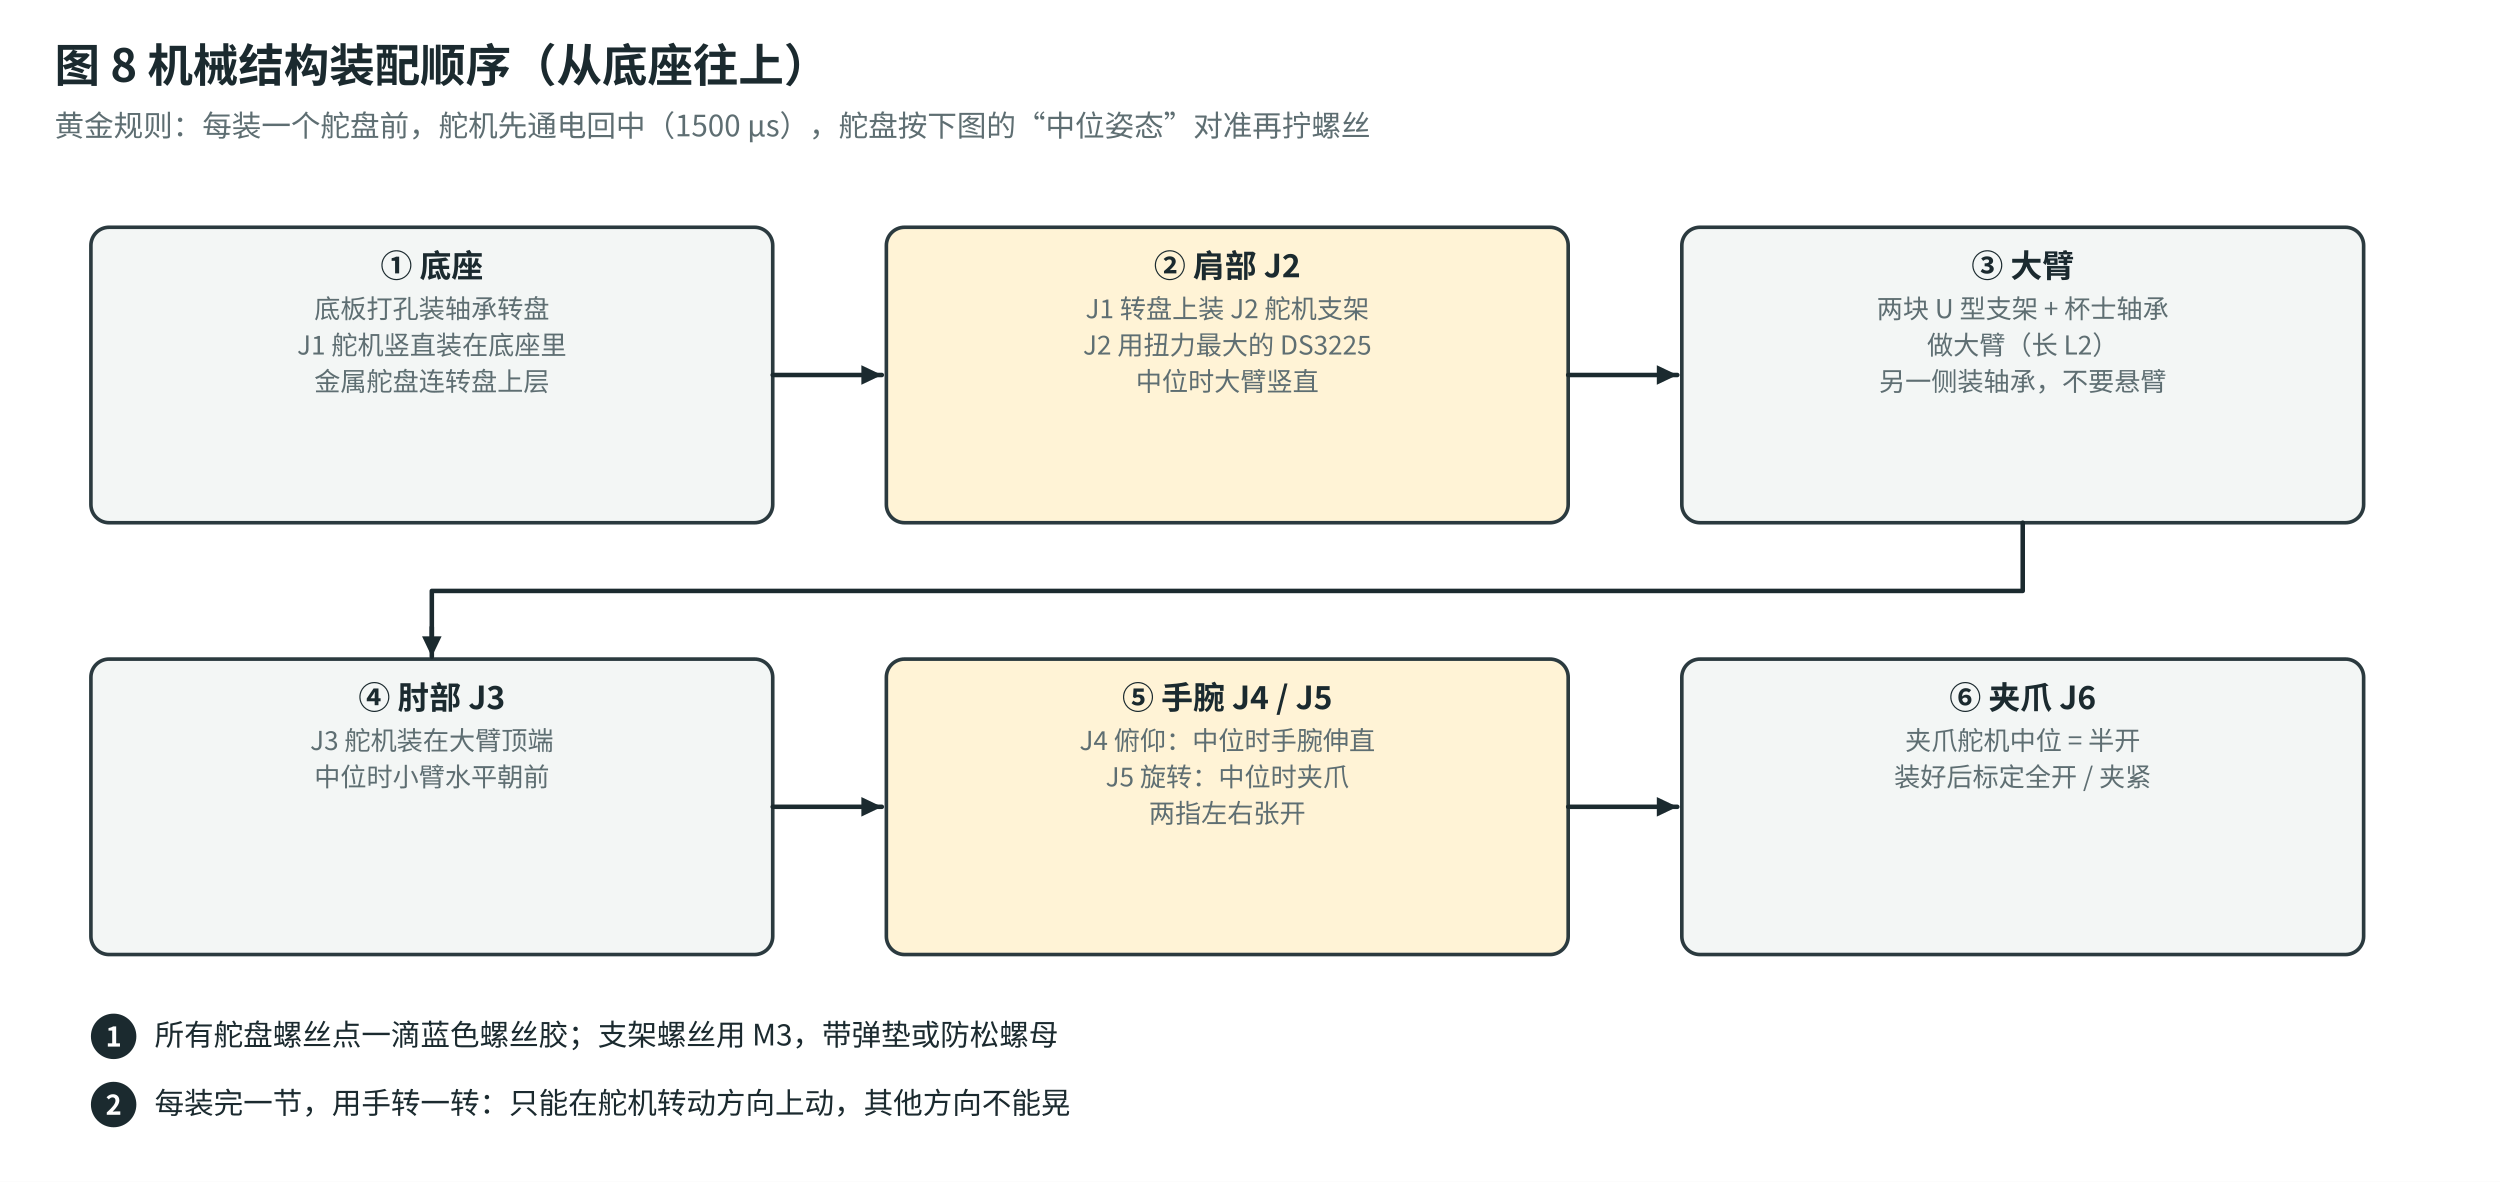
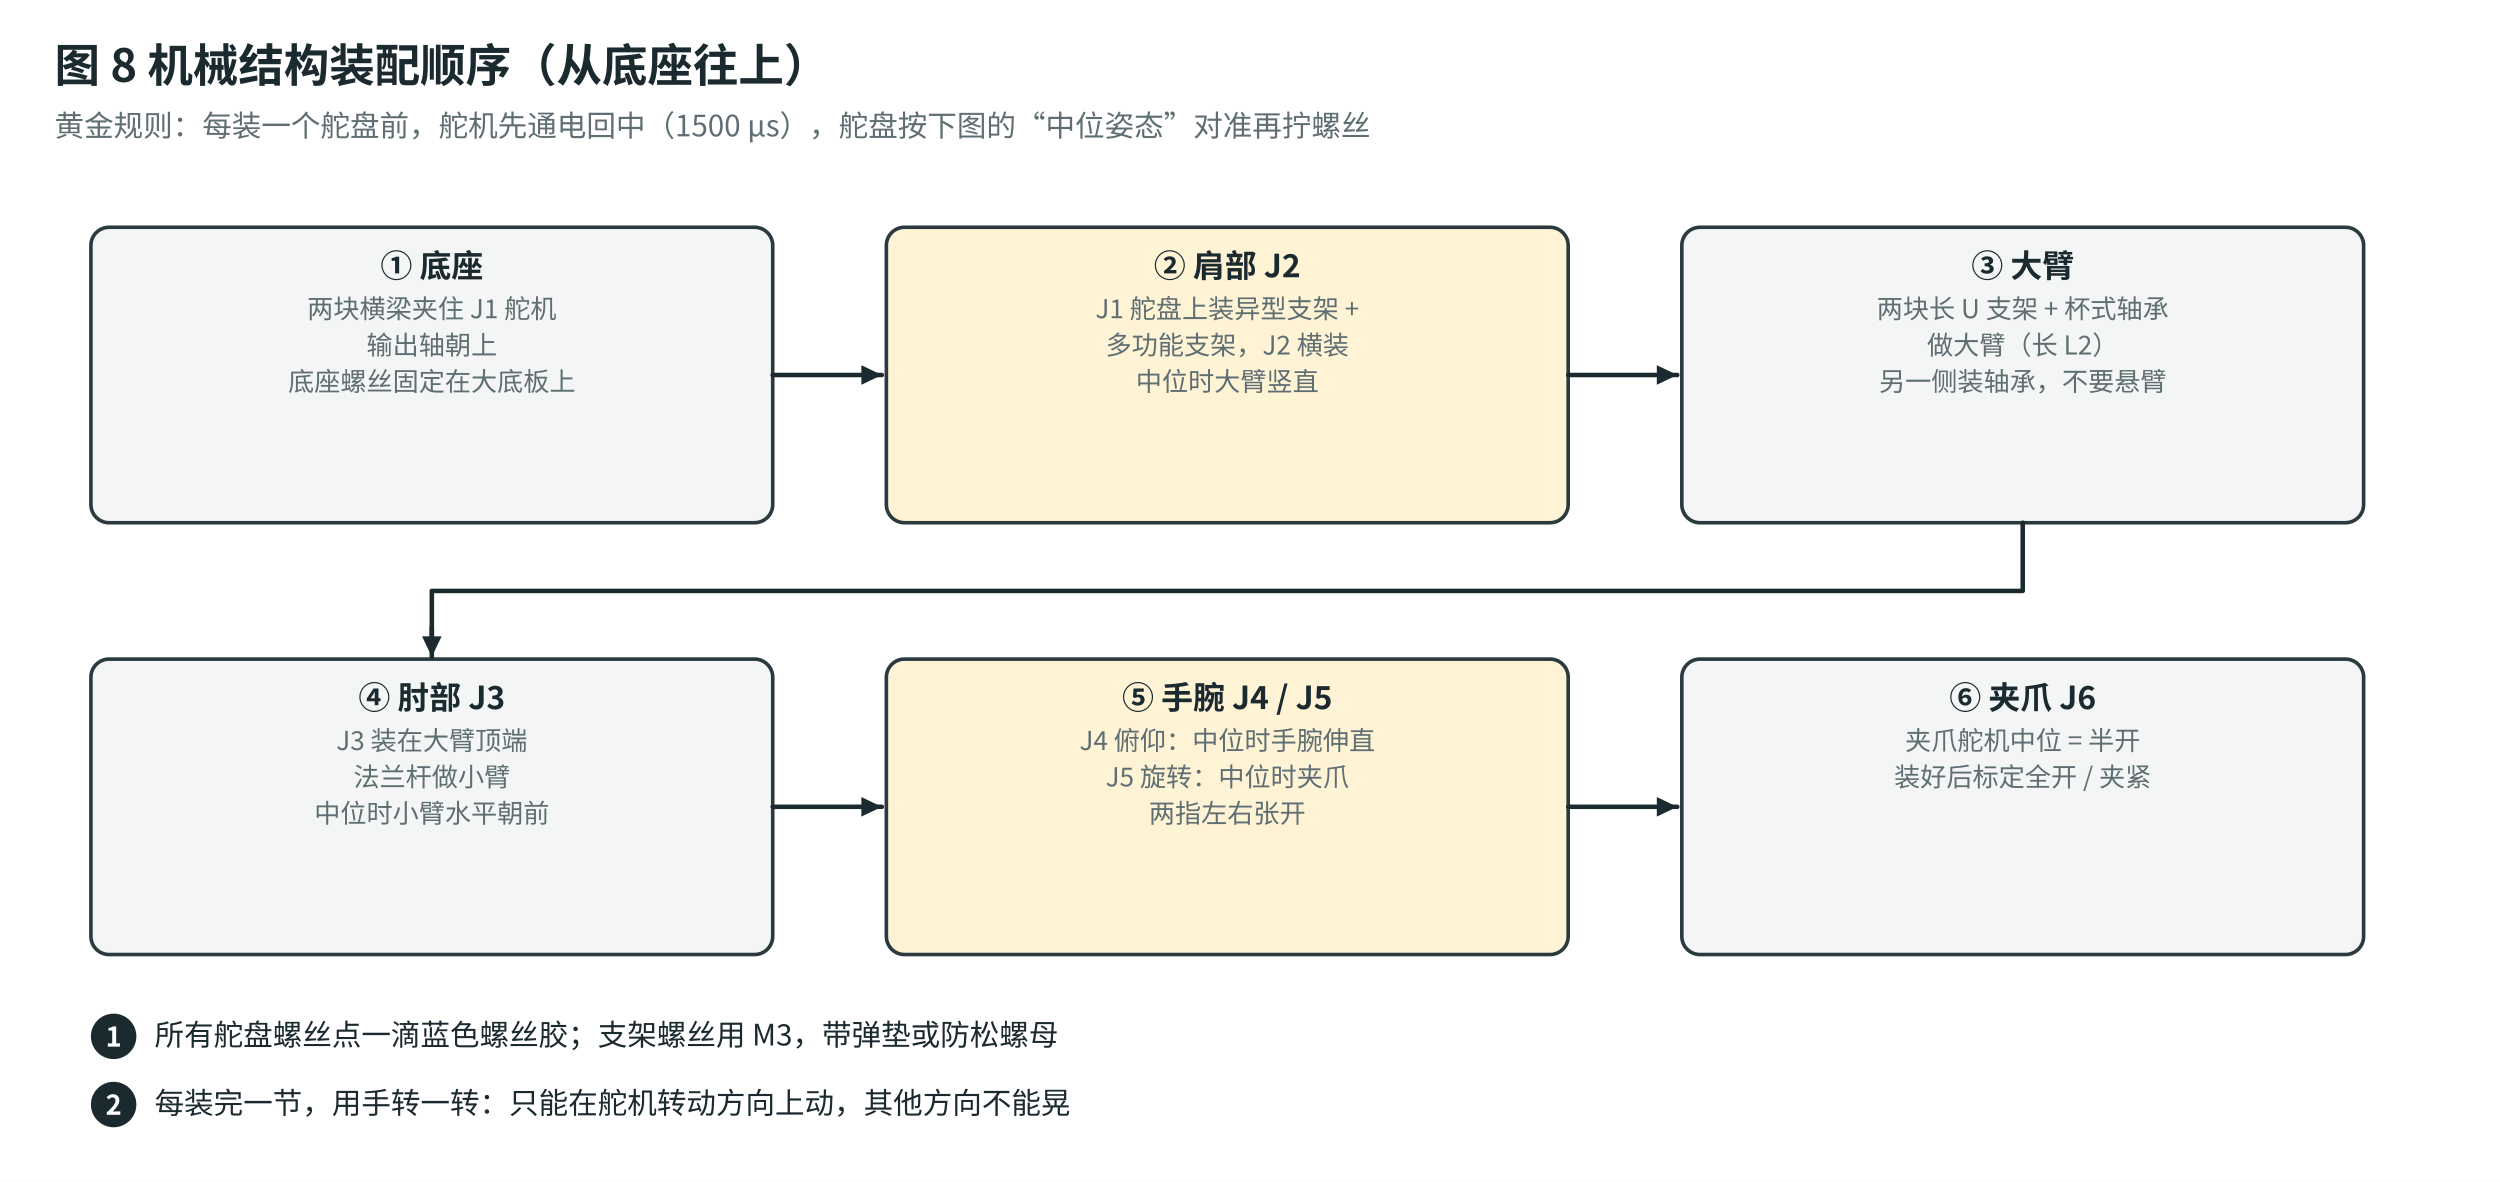
<svg xmlns="http://www.w3.org/2000/svg" width="1100" height="520" viewBox="0 0 1100 520" font-family="'PingFang SC','Microsoft YaHei','Noto Sans CJK SC','WenQuanYi Zen Hei',sans-serif">
  <rect width="1100" height="520" fill="#FFFFFF" />
  <text x="24" y="36" font-size="20" text-anchor="start" font-weight="700" fill="#1B2A2F">图 8  机械结构装配顺序（从底座往上）</text>
  <text x="24" y="60" font-size="13" text-anchor="start" font-weight="400" fill="#5E6E72">黄金规则：每装一个舵盘前，舵机先通电回中（1500 µs），舵盘按下图的“中位姿态”对准再拧螺丝</text>
  <rect x="40" y="100" width="300" height="130" rx="8" fill="#F3F6F5" stroke="#2B3A3F" stroke-width="1.6" />
  <text x="190.0" y="122" font-size="14" text-anchor="middle" font-weight="700" fill="#1B2A2F">① 底座</text>
-   <text x="190.0" y="140" font-size="11.5" text-anchor="middle" font-weight="400" fill="#5E6E72">底板打孔装轴承转盘</text>
-   <text x="190.0" y="156" font-size="11.5" text-anchor="middle" font-weight="400" fill="#5E6E72">J1 舵机竖直装在底座里</text>
-   <text x="190.0" y="172" font-size="11.5" text-anchor="middle" font-weight="400" fill="#5E6E72">金属舵盘连转盘上层</text>
+   <text x="190.0" y="140" font-size="11.5" text-anchor="middle" font-weight="400" fill="#5E6E72">两块横梁夹住 J1 舵机</text>
+   <text x="190.0" y="156" font-size="11.5" text-anchor="middle" font-weight="400" fill="#5E6E72">输出轴朝上</text>
+   <text x="190.0" y="172" font-size="11.5" text-anchor="middle" font-weight="400" fill="#5E6E72">底座螺丝固定在大底板上</text>
  <path d="M340,165 L388,165" fill="none" stroke="#1B2A2F" stroke-width="2" stroke-linejoin="round" stroke-linecap="round" />
  <path d="M388,165 L379.0,169.3 L379.0,160.7 Z" fill="#1B2A2F" />
  <rect x="390" y="100" width="300" height="130" rx="8" fill="#FFF3D6" stroke="#2B3A3F" stroke-width="1.6" />
  <text x="540.0" y="122" font-size="14" text-anchor="middle" font-weight="700" fill="#1B2A2F">② 肩部 J2</text>
-   <text x="540.0" y="140" font-size="11.5" text-anchor="middle" font-weight="400" fill="#5E6E72">J1 转盘上装 J2 舵机支架</text>
-   <text x="540.0" y="156" font-size="11.5" text-anchor="middle" font-weight="400" fill="#5E6E72">J2 用扭力最大的 DS3225</text>
+   <text x="540.0" y="140" font-size="11.5" text-anchor="middle" font-weight="400" fill="#5E6E72">J1 舵盘上装异型支架 +</text>
+   <text x="540.0" y="156" font-size="11.5" text-anchor="middle" font-weight="400" fill="#5E6E72">多功能支架，J2 横装</text>
  <text x="540.0" y="172" font-size="11.5" text-anchor="middle" font-weight="400" fill="#5E6E72">中位时大臂竖直</text>
  <path d="M690,165 L738,165" fill="none" stroke="#1B2A2F" stroke-width="2" stroke-linejoin="round" stroke-linecap="round" />
  <path d="M738,165 L729.0,169.3 L729.0,160.7 Z" fill="#1B2A2F" />
  <rect x="740" y="100" width="300" height="130" rx="8" fill="#F3F6F5" stroke="#2B3A3F" stroke-width="1.6" />
  <text x="890.0" y="122" font-size="14" text-anchor="middle" font-weight="700" fill="#1B2A2F">③ 大臂</text>
-   <text x="890.0" y="140" font-size="11.5" text-anchor="middle" font-weight="400" fill="#5E6E72">两块 U 型支架 + 杯士轴承</text>
+   <text x="890.0" y="140" font-size="11.5" text-anchor="middle" font-weight="400" fill="#5E6E72">两块长 U 支架 + 杯式轴承</text>
  <text x="890.0" y="156" font-size="11.5" text-anchor="middle" font-weight="400" fill="#5E6E72">做大臂（长 L2）</text>
  <text x="890.0" y="172" font-size="11.5" text-anchor="middle" font-weight="400" fill="#5E6E72">另一侧装轴承，不要悬臂</text>
  <rect x="40" y="290" width="300" height="130" rx="8" fill="#F3F6F5" stroke="#2B3A3F" stroke-width="1.6" />
  <text x="190.0" y="312" font-size="14" text-anchor="middle" font-weight="700" fill="#1B2A2F">④ 肘部 J3</text>
-   <text x="190.0" y="330" font-size="11.5" text-anchor="middle" font-weight="400" fill="#5E6E72">J3 舵机装在大臂顶端</text>
-   <text x="190.0" y="346" font-size="11.5" text-anchor="middle" font-weight="400" fill="#5E6E72">中位时小臂水平朝前</text>
+   <text x="190.0" y="330" font-size="11.5" text-anchor="middle" font-weight="400" fill="#5E6E72">J3 装在大臂顶端</text>
+   <text x="190.0" y="346" font-size="11.5" text-anchor="middle" font-weight="400" fill="#5E6E72">法兰杆做小臂</text>
+   <text x="190.0" y="362" font-size="11.5" text-anchor="middle" font-weight="400" fill="#5E6E72">中位时小臂水平朝前</text>
  <path d="M340,355 L388,355" fill="none" stroke="#1B2A2F" stroke-width="2" stroke-linejoin="round" stroke-linecap="round" />
  <path d="M388,355 L379.0,359.3 L379.0,350.7 Z" fill="#1B2A2F" />
  <rect x="390" y="290" width="300" height="130" rx="8" fill="#FFF3D6" stroke="#2B3A3F" stroke-width="1.6" />
  <text x="540.0" y="312" font-size="14" text-anchor="middle" font-weight="700" fill="#1B2A2F">⑤ 手腕 J4 / J5</text>
  <text x="540.0" y="330" font-size="11.5" text-anchor="middle" font-weight="400" fill="#5E6E72">J4 俯仰：中位时手腕伸直</text>
  <text x="540.0" y="346" font-size="11.5" text-anchor="middle" font-weight="400" fill="#5E6E72">J5 旋转：中位时夹爪</text>
  <text x="540.0" y="362" font-size="11.5" text-anchor="middle" font-weight="400" fill="#5E6E72">两指左右张开</text>
  <path d="M690,355 L738,355" fill="none" stroke="#1B2A2F" stroke-width="2" stroke-linejoin="round" stroke-linecap="round" />
  <path d="M738,355 L729.0,359.3 L729.0,350.7 Z" fill="#1B2A2F" />
  <rect x="740" y="290" width="300" height="130" rx="8" fill="#F3F6F5" stroke="#2B3A3F" stroke-width="1.6" />
  <text x="890.0" y="312" font-size="14" text-anchor="middle" font-weight="700" fill="#1B2A2F">⑥ 夹爪 J6</text>
  <text x="890.0" y="330" font-size="11.5" text-anchor="middle" font-weight="400" fill="#5E6E72">夹爪舵机中位 = 半开</text>
  <text x="890.0" y="346" font-size="11.5" text-anchor="middle" font-weight="400" fill="#5E6E72">装好后标定全开 / 夹紧</text>
  <path d="M890,230 L890,260 L190,260 L190,280" fill="none" stroke="#1B2A2F" stroke-width="2" stroke-linejoin="round" stroke-linecap="round" />
  <path d="M190,276 L190,289" fill="none" stroke="#1B2A2F" stroke-width="2" stroke-linejoin="round" stroke-linecap="round" />
  <path d="M190,289 L185.7,280.0 L194.3,280.0 Z" fill="#1B2A2F" />
  <circle cx="50" cy="456" r="10" fill="#1B2A2F" />
  <text x="50" y="460.5" font-size="12" text-anchor="middle" font-weight="700" fill="#FFFFFF">1</text>
  <text x="68" y="460" font-size="13" text-anchor="start" font-weight="400" fill="#1B2A2F">所有舵盘螺丝点一滴蓝色螺丝胶；支架螺丝用 M3，带弹垫或防松螺母</text>
  <circle cx="50" cy="486" r="10" fill="#1B2A2F" />
  <text x="50" y="490.5" font-size="12" text-anchor="middle" font-weight="700" fill="#FFFFFF">2</text>
  <text x="68" y="490" font-size="13" text-anchor="start" font-weight="400" fill="#1B2A2F">每装完一节，用手转一转：只能在舵机转动方向上动，其他方向不能晃</text>
</svg>
